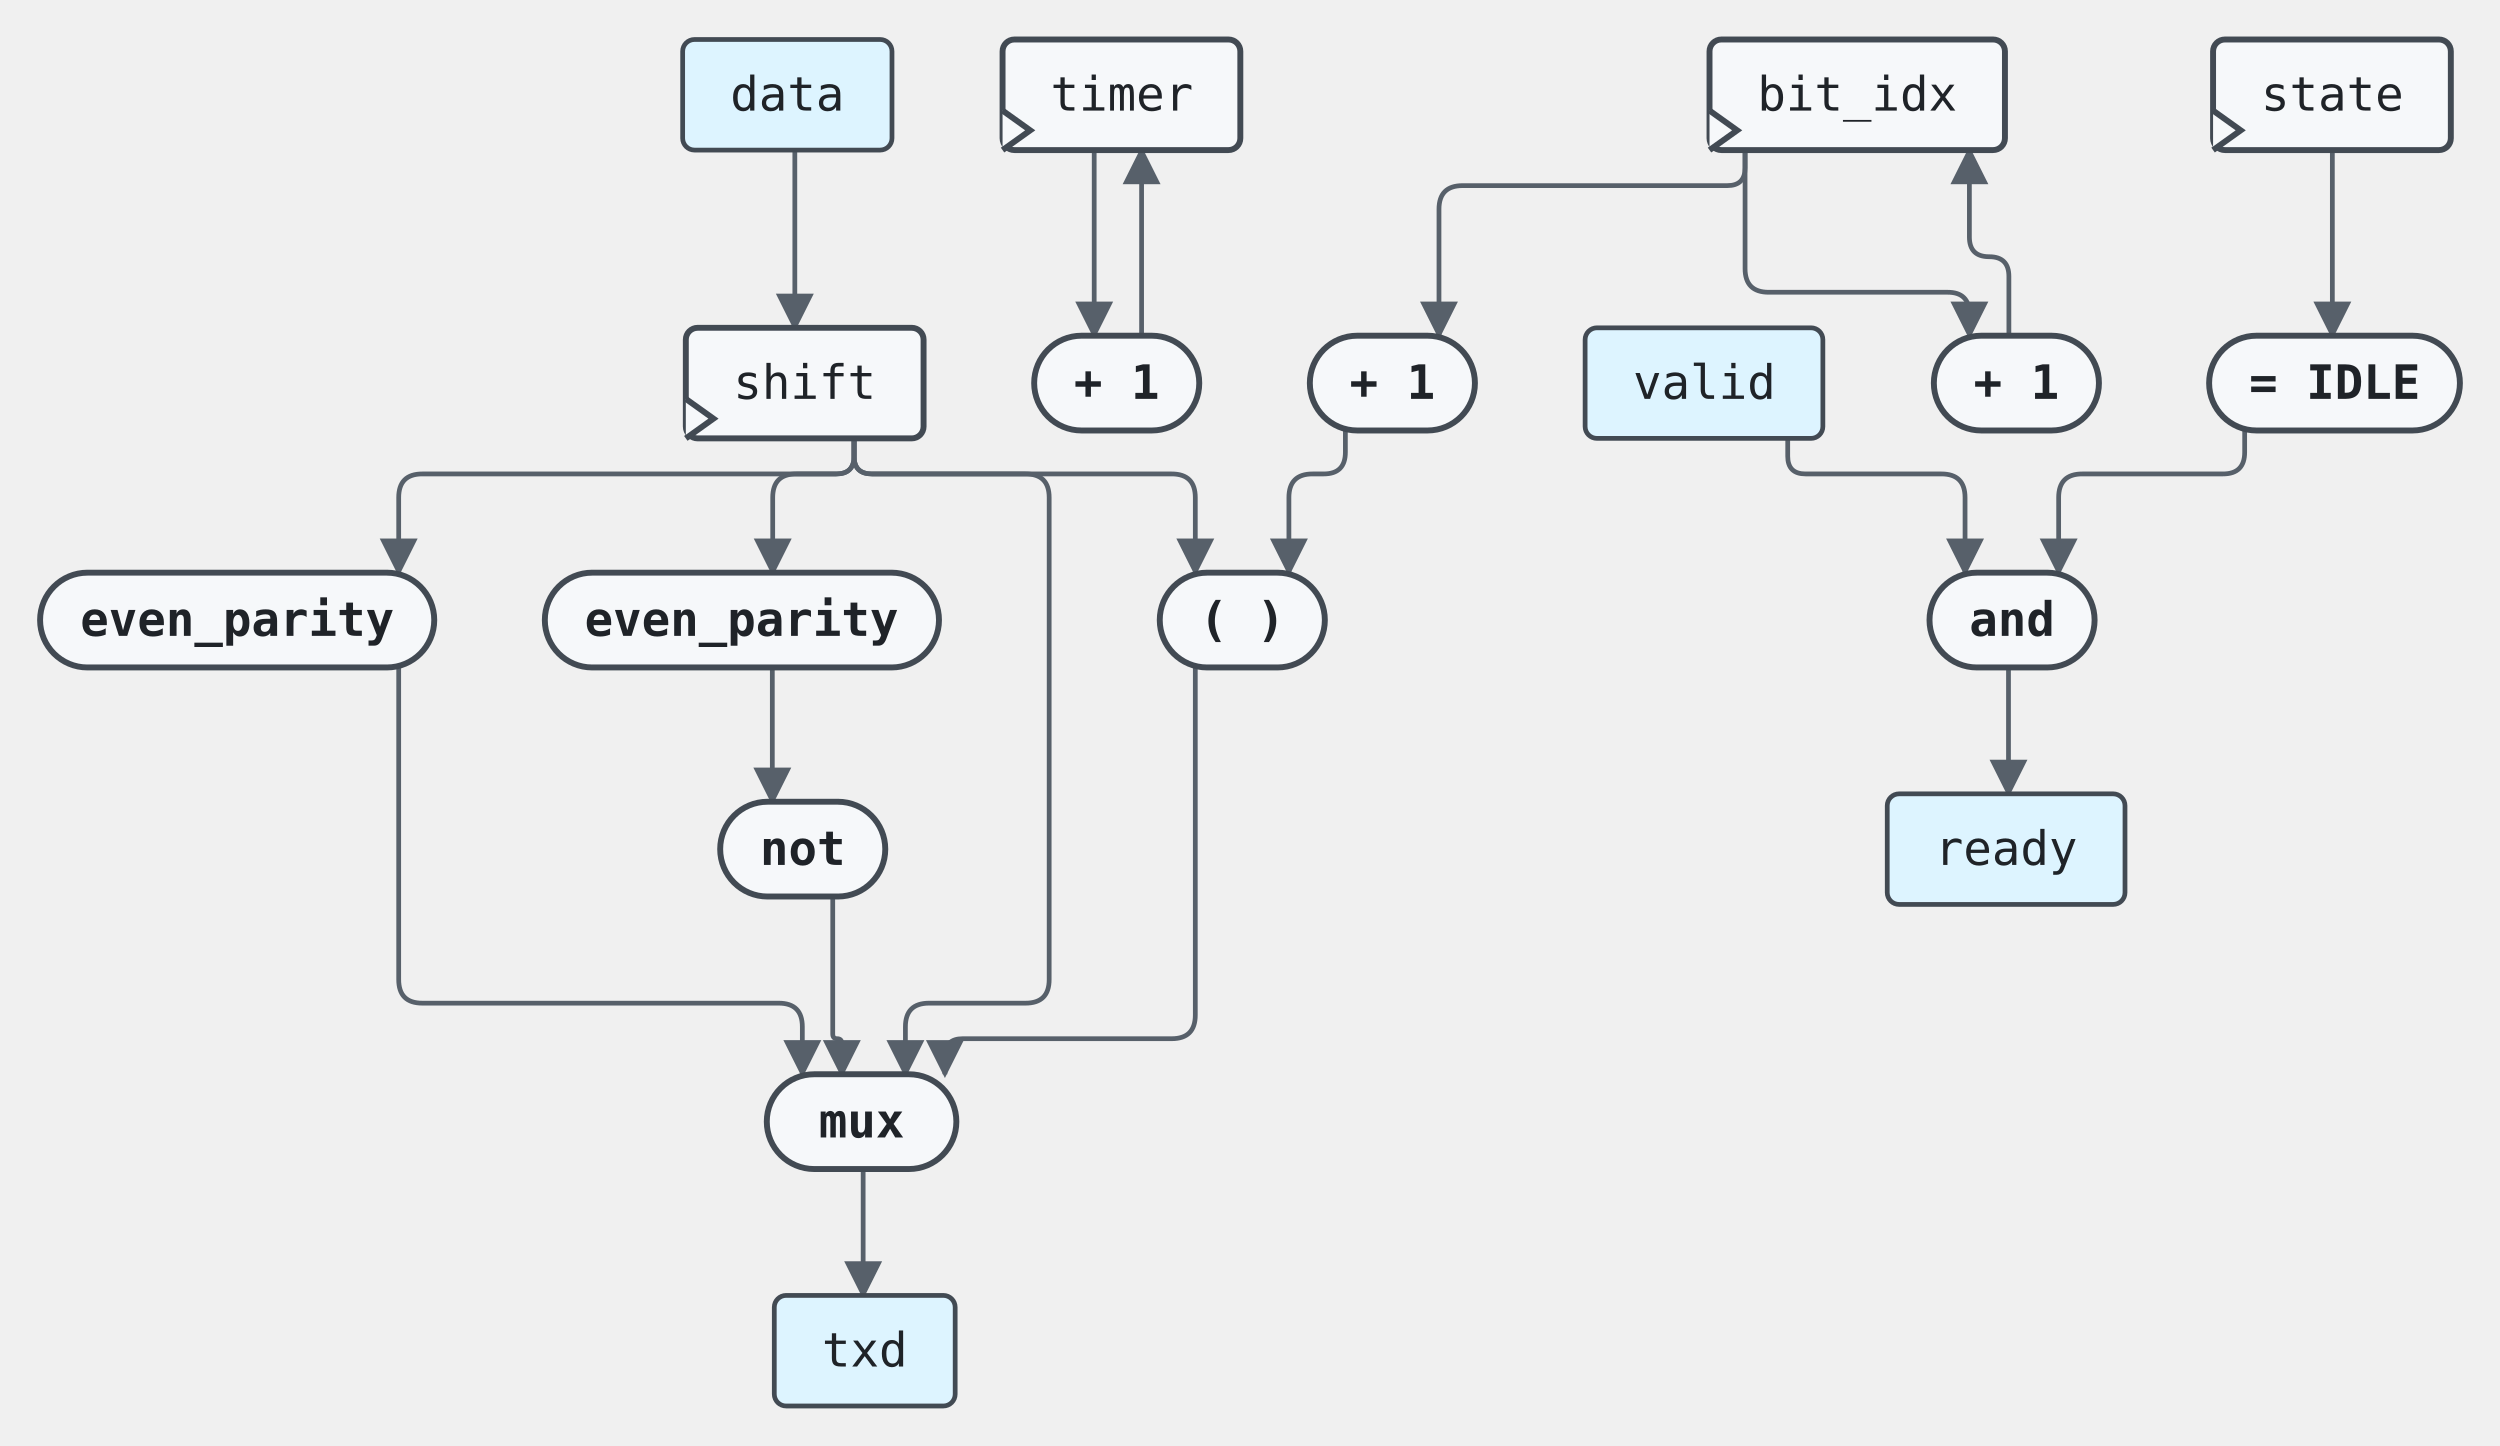
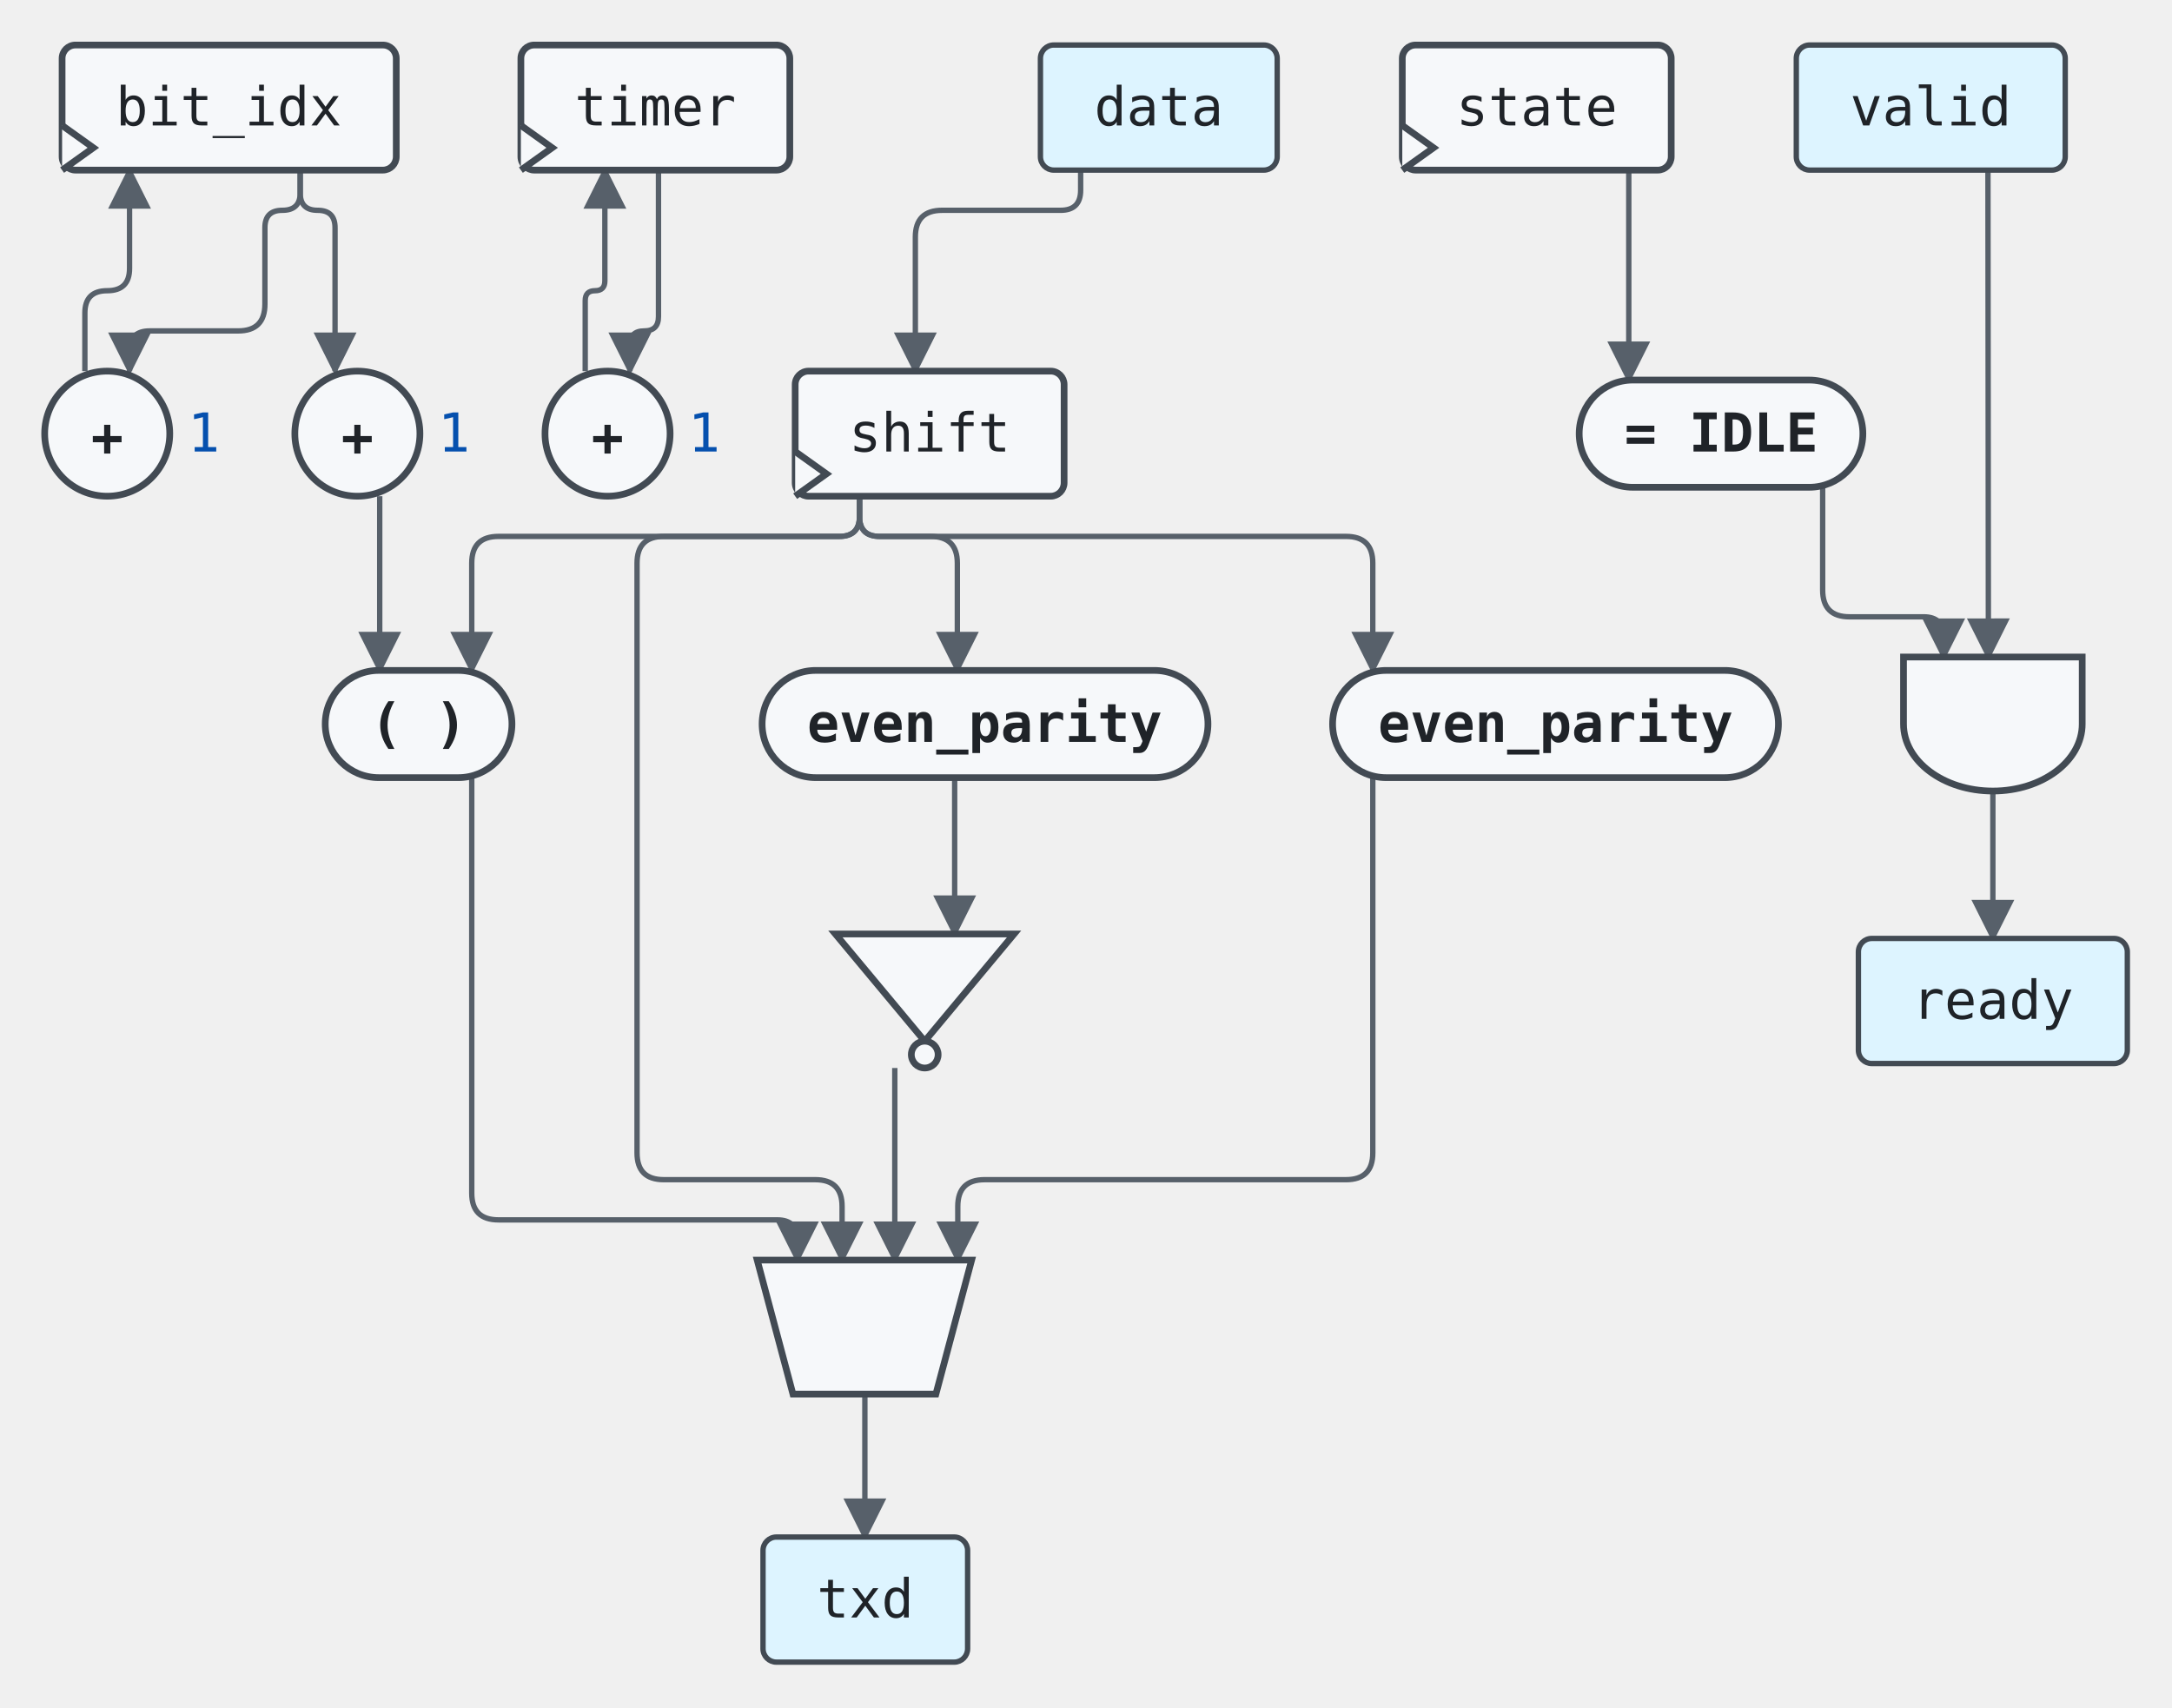
- <svg xmlns="http://www.w3.org/2000/svg" class="vfl-svg" width="633" height="366" viewBox="-10.0 -10.0 632.7 366.0" role="img">
+ <svg xmlns="http://www.w3.org/2000/svg" class="vfl-svg" width="486" height="382" viewBox="-10.0 25.0 486.2 382.0" role="img">
  <style>.vfl-box{fill:#f6f8fa;stroke:#424a53;stroke-width:1.5}.vfl-head{fill:#ddf4ff;stroke:#424a53;stroke-width:1.5}.vfl-ext{fill:#ffffff;stroke:#8c959f;stroke-width:1.2;stroke-dasharray:4 3}.vfl-sep{stroke:#8c959f;stroke-width:1;stroke-dasharray:3 3}.vfl-pin{stroke:#424a53;stroke-width:1.5;fill:#424a53}.vfl-edge{stroke:#57606a;stroke-width:1.2;fill:none}.vfl-arrow{fill:#57606a}.vfl-wire{stroke:#0969da;stroke-width:1.3;fill:none}.vfl-dot{fill:#0969da}.vfl-term{fill:#ddf4ff;stroke:#424a53;stroke-width:1.2}.vfl-small{font-size:10px}.vfl-actual{fill:#0550ae}.vfl-cross{stroke:#cf222e;stroke-width:1.5;fill:none}.vfl-cross-text{fill:#cf222e}.vfl-grid{stroke:#d0d7de;stroke-width:0.8;stroke-dasharray:2 3}.vfl-wave{stroke:#424a53;stroke-width:1.3;fill:none}.vfl-wave-x{fill:url(#vfl-hatch)}.vfl-wave-d0{fill:#ffffff}.vfl-wave-d2{fill:#ffffff}.vfl-wave-d3{fill:#fff8c5}.vfl-wave-d4{fill:#ffebe9}.vfl-wave-d5{fill:#ddf4ff}.vfl-wave-d6{fill:#dafbe1}.vfl-wave-d7{fill:#fbefff}.vfl-wave-d8{fill:#fff1e5}.vfl-wave-d9{fill:#eaeef2}.vfl-gap{fill:#ffffff;stroke:#424a53;stroke-width:1}.vfl-state{fill:#f6f8fa;stroke:#424a53;stroke-width:1.5}.vfl-initial{fill:#ddf4ff;stroke:#0969da;stroke-width:2}.vfl-label-bg{fill:#ffffff}text{font-family:ui-monospace,SFMono-Regular,Menlo,Consolas,'DejaVu Sans Mono','Liberation Mono',monospace;font-size:12px;fill:#1f2328}.vfl-title{font-weight:bold}.vfl-muted{fill:#59636e}a:hover text{text-decoration:underline}@media (prefers-color-scheme:dark){.vfl-box{fill:#151b23;stroke:#9198a1}.vfl-head{fill:#0c2d6b;stroke:#9198a1}.vfl-ext{fill:#0d1117;stroke:#656c76}.vfl-sep{stroke:#656c76}.vfl-pin{stroke:#9198a1;fill:#9198a1}.vfl-edge{stroke:#9198a1}.vfl-arrow{fill:#9198a1}.vfl-wire{stroke:#4493f8}.vfl-dot{fill:#4493f8}.vfl-term{fill:#0c2d6b;stroke:#9198a1}.vfl-actual{fill:#79c0ff}.vfl-cross{stroke:#ff7b72}.vfl-cross-text{fill:#ff7b72}.vfl-grid{stroke:#3d444d}.vfl-wave{stroke:#9198a1}.vfl-wave-d0{fill:#151b23}.vfl-wave-d2{fill:#151b23}.vfl-wave-d3{fill:#3b2e00}.vfl-wave-d4{fill:#4c1d1d}.vfl-wave-d5{fill:#0c2d6b}.vfl-wave-d6{fill:#0f3a1d}.vfl-wave-d7{fill:#3a1d4c}.vfl-wave-d8{fill:#4a2a10}.vfl-wave-d9{fill:#262c36}.vfl-gap{fill:#0d1117;stroke:#9198a1}.vfl-state{fill:#151b23;stroke:#9198a1}.vfl-initial{fill:#0c2d6b;stroke:#4493f8}.vfl-label-bg{fill:#0d1117}text{fill:#f0f6fc}.vfl-muted{fill:#9198a1}}</style>
  <defs>
    <marker id="vfl-arrow" viewBox="0 0 10 10" refX="9" refY="5" markerWidth="8" markerHeight="8" orient="auto-start-reverse">
      <path class="vfl-arrow" d="M0,0L10,5L0,10z" />
    </marker>
  </defs>
-   <path class="vfl-edge" marker-end="url(#vfl-arrow)" d="M191.1,28.0L191.1,73.0" />
-   <path class="vfl-edge" marker-end="url(#vfl-arrow)" d="M442.5,101.0L442.5,105.5Q442.5,110.0 447.0,110.0L481.4,110.0Q487.4,110.0 487.4,116.0L487.4,135.0" />
-   <path class="vfl-edge" marker-end="url(#vfl-arrow)" d="M580.4,28.0L580.4,75.0" />
-   <path class="vfl-edge" marker-end="url(#vfl-arrow)" d="M558.2,99.0L558.2,104.5Q558.2,110.0 552.7,110.0L517.1,110.0Q511.1,110.0 511.1,116.0L511.1,135.0" />
-   <path class="vfl-edge" marker-end="url(#vfl-arrow)" d="M498.4,159.0L498.4,191.0" />
-   <path class="vfl-edge" marker-end="url(#vfl-arrow)" d="M266.9,28.0L266.9,75.0" />
-   <path class="vfl-edge" marker-end="url(#vfl-arrow)" d="M278.9,75.0L278.9,28.0" />
-   <path class="vfl-edge" marker-end="url(#vfl-arrow)" d="M206.1,101.0L206.1,105.5Q206.1,110.0 201.6,110.0L96.8,110.0Q90.8,110.0 90.8,116.0L90.8,135.0" />
-   <path class="vfl-edge" marker-end="url(#vfl-arrow)" d="M206.1,101.0L206.1,105.5Q206.1,110.0 201.6,110.0L191.5,110.0Q185.5,110.0 185.5,116.0L185.5,135.0" />
-   <path class="vfl-edge" marker-end="url(#vfl-arrow)" d="M206.1,101.0L206.1,105.5Q206.1,110.0 210.6,110.0L286.5,110.0Q292.5,110.0 292.5,116.0L292.5,135.0" />
-   <path class="vfl-edge" marker-end="url(#vfl-arrow)" d="M206.1,101.0L206.1,105.5Q206.1,110.0 210.6,110.0L249.5,110.0Q255.5,110.0 255.5,116.0L255.5,238.0Q255.5,244.0 249.5,244.0L225.1,244.0Q219.1,244.0 219.1,250.0L219.1,262.0" />
-   <path class="vfl-edge" marker-end="url(#vfl-arrow)" d="M90.8,159.0L90.8,238.0Q90.8,244.0 96.8,244.0L187.0,244.0Q193.0,244.0 193.0,250.0L193.0,262.0" />
-   <path class="vfl-edge" marker-end="url(#vfl-arrow)" d="M185.4,159.0L185.4,193.0" />
-   <path class="vfl-edge" marker-end="url(#vfl-arrow)" d="M200.7,217.0L200.7,251.8Q200.7,253.0 201.8,253.0L201.8,253.0Q203.0,253.0 203.0,254.2L203.0,262.0" />
-   <path class="vfl-edge" marker-end="url(#vfl-arrow)" d="M431.7,28.0L431.7,32.5Q431.7,37.0 427.2,37.0L360.2,37.0Q354.2,37.0 354.2,43.0L354.2,75.0" />
-   <path class="vfl-edge" marker-end="url(#vfl-arrow)" d="M431.7,28.0L431.7,58.0Q431.7,64.0 437.7,64.0L483.0,64.0Q488.5,64.0 488.5,69.5L488.5,75.0" />
-   <path class="vfl-edge" marker-end="url(#vfl-arrow)" d="M330.5,99.0L330.5,104.5Q330.5,110.0 325.0,110.0L322.2,110.0Q316.2,110.0 316.2,116.0L316.2,135.0" />
-   <path class="vfl-edge" marker-end="url(#vfl-arrow)" d="M292.5,159.0L292.5,247.0Q292.5,253.0 286.5,253.0L233.6,253.0Q229.1,253.0 229.1,257.5L229.1,262.0" />
-   <path class="vfl-edge" marker-end="url(#vfl-arrow)" d="M208.4,286.0L208.4,318.0" />
-   <path class="vfl-edge" marker-end="url(#vfl-arrow)" d="M498.5,75.0L498.5,60.0Q498.5,55.0 493.5,55.0L493.5,55.0Q488.5,55.0 488.5,50.0L488.5,28.0" />
-   <rect class="vfl-term" x="162.7" y="0.0" width="53.0" height="28.0" rx="3" />
-   <text x="189.2" y="18.0" text-anchor="middle">data</text>
-   <rect class="vfl-term" x="391.2" y="73.0" width="60.2" height="28.0" rx="3" />
-   <text x="421.4" y="91.0" text-anchor="middle">valid</text>
-   <rect class="vfl-term" x="467.7" y="191.0" width="60.2" height="28.0" rx="3" />
-   <text x="497.8" y="209.0" text-anchor="middle">ready</text>
-   <rect class="vfl-term" x="185.9" y="318.0" width="45.8" height="28.0" rx="3" />
-   <text x="208.8" y="336.0" text-anchor="middle">txd</text>
-   <rect class="vfl-box" x="550.2" y="0.0" width="60.2" height="28.0" rx="3" />
-   <text x="580.4" y="18.0" text-anchor="middle">state</text>
+   <path class="vfl-edge" marker-end="url(#vfl-arrow)" d="M231.9,63.0L231.9,67.5Q231.9,72.0 227.4,72.0L200.9,72.0Q194.9,72.0 194.9,78.0L194.9,108.0" />
+   <path class="vfl-edge" marker-end="url(#vfl-arrow)" d="M435.0,63.0L435.1,172.0" />
+   <path class="vfl-edge" marker-end="url(#vfl-arrow)" d="M354.6,63.0L354.6,110.0" />
+   <path class="vfl-edge" marker-end="url(#vfl-arrow)" d="M398.0,134.0L398.0,157.0Q398.0,163.0 404.0,163.0L420.6,163.0Q425.1,163.0 425.1,167.5L425.1,172.0" />
+   <path class="vfl-edge" marker-end="url(#vfl-arrow)" d="M436.1,202.0L436.1,235.0" />
+   <path class="vfl-edge" marker-end="url(#vfl-arrow)" d="M137.4,63.0L137.4,95.8Q137.4,99.0 134.2,99.0L134.2,99.0Q131.0,99.0 131.0,102.2L131.0,108.0" />
+   <path class="vfl-edge" marker-end="url(#vfl-arrow)" d="M121.0,108.0L121.0,92.2Q121.0,90.0 123.2,90.0L123.2,90.0Q125.4,90.0 125.4,87.8L125.4,63.0" />
+   <path class="vfl-edge" marker-end="url(#vfl-arrow)" d="M182.4,136.0L182.4,140.5Q182.4,145.0 186.9,145.0L291.3,145.0Q297.3,145.0 297.3,151.0L297.3,175.0" />
+   <path class="vfl-edge" marker-end="url(#vfl-arrow)" d="M182.4,136.0L182.4,140.5Q182.4,145.0 186.9,145.0L198.3,145.0Q204.3,145.0 204.3,151.0L204.3,175.0" />
+   <path class="vfl-edge" marker-end="url(#vfl-arrow)" d="M182.4,136.0L182.4,140.5Q182.4,145.0 177.9,145.0L101.6,145.0Q95.6,145.0 95.6,151.0L95.6,175.0" />
+   <path class="vfl-edge" marker-end="url(#vfl-arrow)" d="M182.4,136.0L182.4,140.5Q182.4,145.0 177.9,145.0L138.6,145.0Q132.6,145.0 132.6,151.0L132.6,283.0Q132.6,289.0 138.6,289.0L172.5,289.0Q178.5,289.0 178.5,295.0L178.5,307.0" />
+   <path class="vfl-edge" marker-end="url(#vfl-arrow)" d="M297.3,199.0L297.3,283.0Q297.3,289.0 291.3,289.0L210.4,289.0Q204.4,289.0 204.4,295.0L204.4,307.0" />
+   <path class="vfl-edge" marker-end="url(#vfl-arrow)" d="M203.7,199.0L203.7,234.0" />
+   <path class="vfl-edge" marker-end="url(#vfl-arrow)" d="M190.3,264.0L190.3,307.0" />
+   <path class="vfl-edge" marker-end="url(#vfl-arrow)" d="M57.2,63.0L57.2,68.1Q57.2,72.0 61.1,72.0L61.1,72.0Q65.0,72.0 65.0,75.9L65.0,108.0" />
+   <path class="vfl-edge" marker-end="url(#vfl-arrow)" d="M57.2,63.0L57.2,68.1Q57.2,72.0 53.2,72.0L53.2,72.0Q49.3,72.0 49.3,75.9L49.3,93.0Q49.3,99.0 43.3,99.0L23.5,99.0Q19.0,99.0 19.0,103.5L19.0,108.0" />
+   <path class="vfl-edge" marker-end="url(#vfl-arrow)" d="M75.0,136.0L75.0,175.0" />
+   <path class="vfl-edge" marker-end="url(#vfl-arrow)" d="M95.6,199.0L95.6,292.0Q95.6,298.0 101.6,298.0L164.0,298.0Q168.5,298.0 168.5,302.5L168.5,307.0" />
+   <path class="vfl-edge" marker-end="url(#vfl-arrow)" d="M183.6,337.0L183.6,369.0" />
+   <path class="vfl-edge" marker-end="url(#vfl-arrow)" d="M9.0,108.0L9.0,95.0Q9.0,90.0 14.0,90.0L14.0,90.0Q19.0,90.0 19.0,85.0L19.0,63.0" />
+   <rect class="vfl-term" x="222.9" y="35.0" width="53.0" height="28.0" rx="3" />
+   <text x="249.4" y="53.0" text-anchor="middle">data</text>
+   <rect class="vfl-term" x="392.1" y="35.0" width="60.2" height="28.0" rx="3" />
+   <text x="422.2" y="53.0" text-anchor="middle">valid</text>
+   <rect class="vfl-term" x="406.0" y="235.0" width="60.2" height="28.0" rx="3" />
+   <text x="436.1" y="253.0" text-anchor="middle">ready</text>
+   <rect class="vfl-term" x="160.8" y="369.0" width="45.8" height="28.0" rx="3" />
+   <text x="183.7" y="387.0" text-anchor="middle">txd</text>
+   <rect class="vfl-box" x="303.9" y="35.0" width="60.2" height="28.0" rx="3" />
+   <text x="334.0" y="53.0" text-anchor="middle">state</text>
  <g>
-     <path class="vfl-box" d="M550.2,18.0L557.2,23.0L550.2,28.0" />
+     <path class="vfl-box" d="M303.9,53.0L310.9,58.0L303.9,63.0" />
  </g>
-   <rect class="vfl-box" x="549.2" y="75.0" width="63.5" height="24.0" rx="12.0" />
-   <text x="581.0" y="91.0" text-anchor="middle" class="vfl-title">= IDLE</text>
-   <rect class="vfl-box" x="478.4" y="135.0" width="41.8" height="24.0" rx="12.0" />
-   <text x="499.3" y="151.0" text-anchor="middle" class="vfl-title">and</text>
-   <rect class="vfl-box" x="243.7" y="0.0" width="60.2" height="28.0" rx="3" />
-   <text x="273.9" y="18.0" text-anchor="middle">timer</text>
+   <rect class="vfl-box" x="343.5" y="110.0" width="63.5" height="24.0" rx="12.0" />
+   <text x="375.3" y="126.0" text-anchor="middle" class="vfl-title">= IDLE</text>
+   <path class="vfl-box" d="M416.1,172.0H456.1V187.0A20.0,15.0 0 0 1 416.1,187.0Z" />
+   <rect class="vfl-box" x="106.6" y="35.0" width="60.2" height="28.0" rx="3" />
+   <text x="136.7" y="53.0" text-anchor="middle">timer</text>
  <g>
-     <path class="vfl-box" d="M243.7,18.0L250.7,23.0L243.7,28.0" />
+     <path class="vfl-box" d="M106.6,53.0L113.6,58.0L106.6,63.0" />
  </g>
-   <rect class="vfl-box" x="251.7" y="75.0" width="41.8" height="24.0" rx="12.0" />
-   <text x="272.6" y="91.0" text-anchor="middle" class="vfl-title">+ 1</text>
-   <rect class="vfl-box" x="163.5" y="73.0" width="60.2" height="28.0" rx="3" />
-   <text x="193.6" y="91.0" text-anchor="middle">shift</text>
+   <circle class="vfl-box" cx="126.0" cy="122.0" r="14.0" />
+   <text x="126.0" y="127.0" text-anchor="middle" class="vfl-title">+</text>
+   <text x="144.0" y="126.0" text-anchor="start" class="vfl-actual">1</text>
+   <rect class="vfl-box" x="168.0" y="108.0" width="60.2" height="28.0" rx="3" />
+   <text x="198.1" y="126.0" text-anchor="middle">shift</text>
  <g>
-     <path class="vfl-box" d="M163.5,91.0L170.5,96.0L163.5,101.0" />
+     <path class="vfl-box" d="M168.0,126.0L175.0,131.0L168.0,136.0" />
  </g>
-   <rect class="vfl-box" x="0.0" y="135.0" width="99.8" height="24.0" rx="12.0" />
-   <text x="49.9" y="151.0" text-anchor="middle" class="vfl-title">even_parity</text>
-   <rect class="vfl-box" x="127.8" y="135.0" width="99.8" height="24.0" rx="12.0" />
-   <text x="177.6" y="151.0" text-anchor="middle" class="vfl-title">even_parity</text>
-   <rect class="vfl-box" x="172.2" y="193.0" width="41.8" height="24.0" rx="12.0" />
-   <text x="193.1" y="209.0" text-anchor="middle" class="vfl-title">not</text>
-   <rect class="vfl-box" x="422.7" y="0.0" width="74.8" height="28.0" rx="3" />
-   <text x="460.1" y="18.0" text-anchor="middle">bit_idx</text>
+   <rect class="vfl-box" x="288.3" y="175.0" width="99.8" height="24.0" rx="12.0" />
+   <text x="338.2" y="191.0" text-anchor="middle" class="vfl-title">even_parity</text>
+   <rect class="vfl-box" x="160.6" y="175.0" width="99.8" height="24.0" rx="12.0" />
+   <text x="210.4" y="191.0" text-anchor="middle" class="vfl-title">even_parity</text>
+   <path class="vfl-box" d="M177.0,234.0H217.0L197.0,258.0Z" />
+   <circle class="vfl-box" cx="197.0" cy="261.0" r="3" />
+   <rect class="vfl-box" x="3.9" y="35.0" width="74.8" height="28.0" rx="3" />
+   <text x="41.2" y="53.0" text-anchor="middle">bit_idx</text>
  <g>
-     <path class="vfl-box" d="M422.7,18.0L429.7,23.0L422.7,28.0" />
+     <path class="vfl-box" d="M3.9,53.0L10.9,58.0L3.9,63.0" />
  </g>
-   <rect class="vfl-box" x="321.5" y="75.0" width="41.8" height="24.0" rx="12.0" />
-   <text x="342.4" y="91.0" text-anchor="middle" class="vfl-title">+ 1</text>
-   <rect class="vfl-box" x="283.5" y="135.0" width="41.8" height="24.0" rx="12.0" />
-   <text x="304.4" y="151.0" text-anchor="middle" class="vfl-title">( )</text>
-   <rect class="vfl-box" x="184.0" y="262.0" width="48.0" height="24.0" rx="12.0" />
-   <text x="208.0" y="278.0" text-anchor="middle" class="vfl-title">mux</text>
-   <rect class="vfl-box" x="479.5" y="75.0" width="41.8" height="24.0" rx="12.0" />
-   <text x="500.4" y="91.0" text-anchor="middle" class="vfl-title">+ 1</text>
+   <circle class="vfl-box" cx="70.0" cy="122.0" r="14.0" />
+   <text x="70.0" y="127.0" text-anchor="middle" class="vfl-title">+</text>
+   <text x="88.0" y="126.0" text-anchor="start" class="vfl-actual">1</text>
+   <rect class="vfl-box" x="62.8" y="175.0" width="41.8" height="24.0" rx="12.0" />
+   <text x="83.7" y="191.0" text-anchor="middle" class="vfl-title">( )</text>
+   <path class="vfl-box" d="M159.5,307.0H207.5L199.5,337.0H167.5Z" />
+   <circle class="vfl-box" cx="14.0" cy="122.0" r="14.0" />
+   <text x="14.0" y="127.0" text-anchor="middle" class="vfl-title">+</text>
+   <text x="32.0" y="126.0" text-anchor="start" class="vfl-actual">1</text>
</svg>
